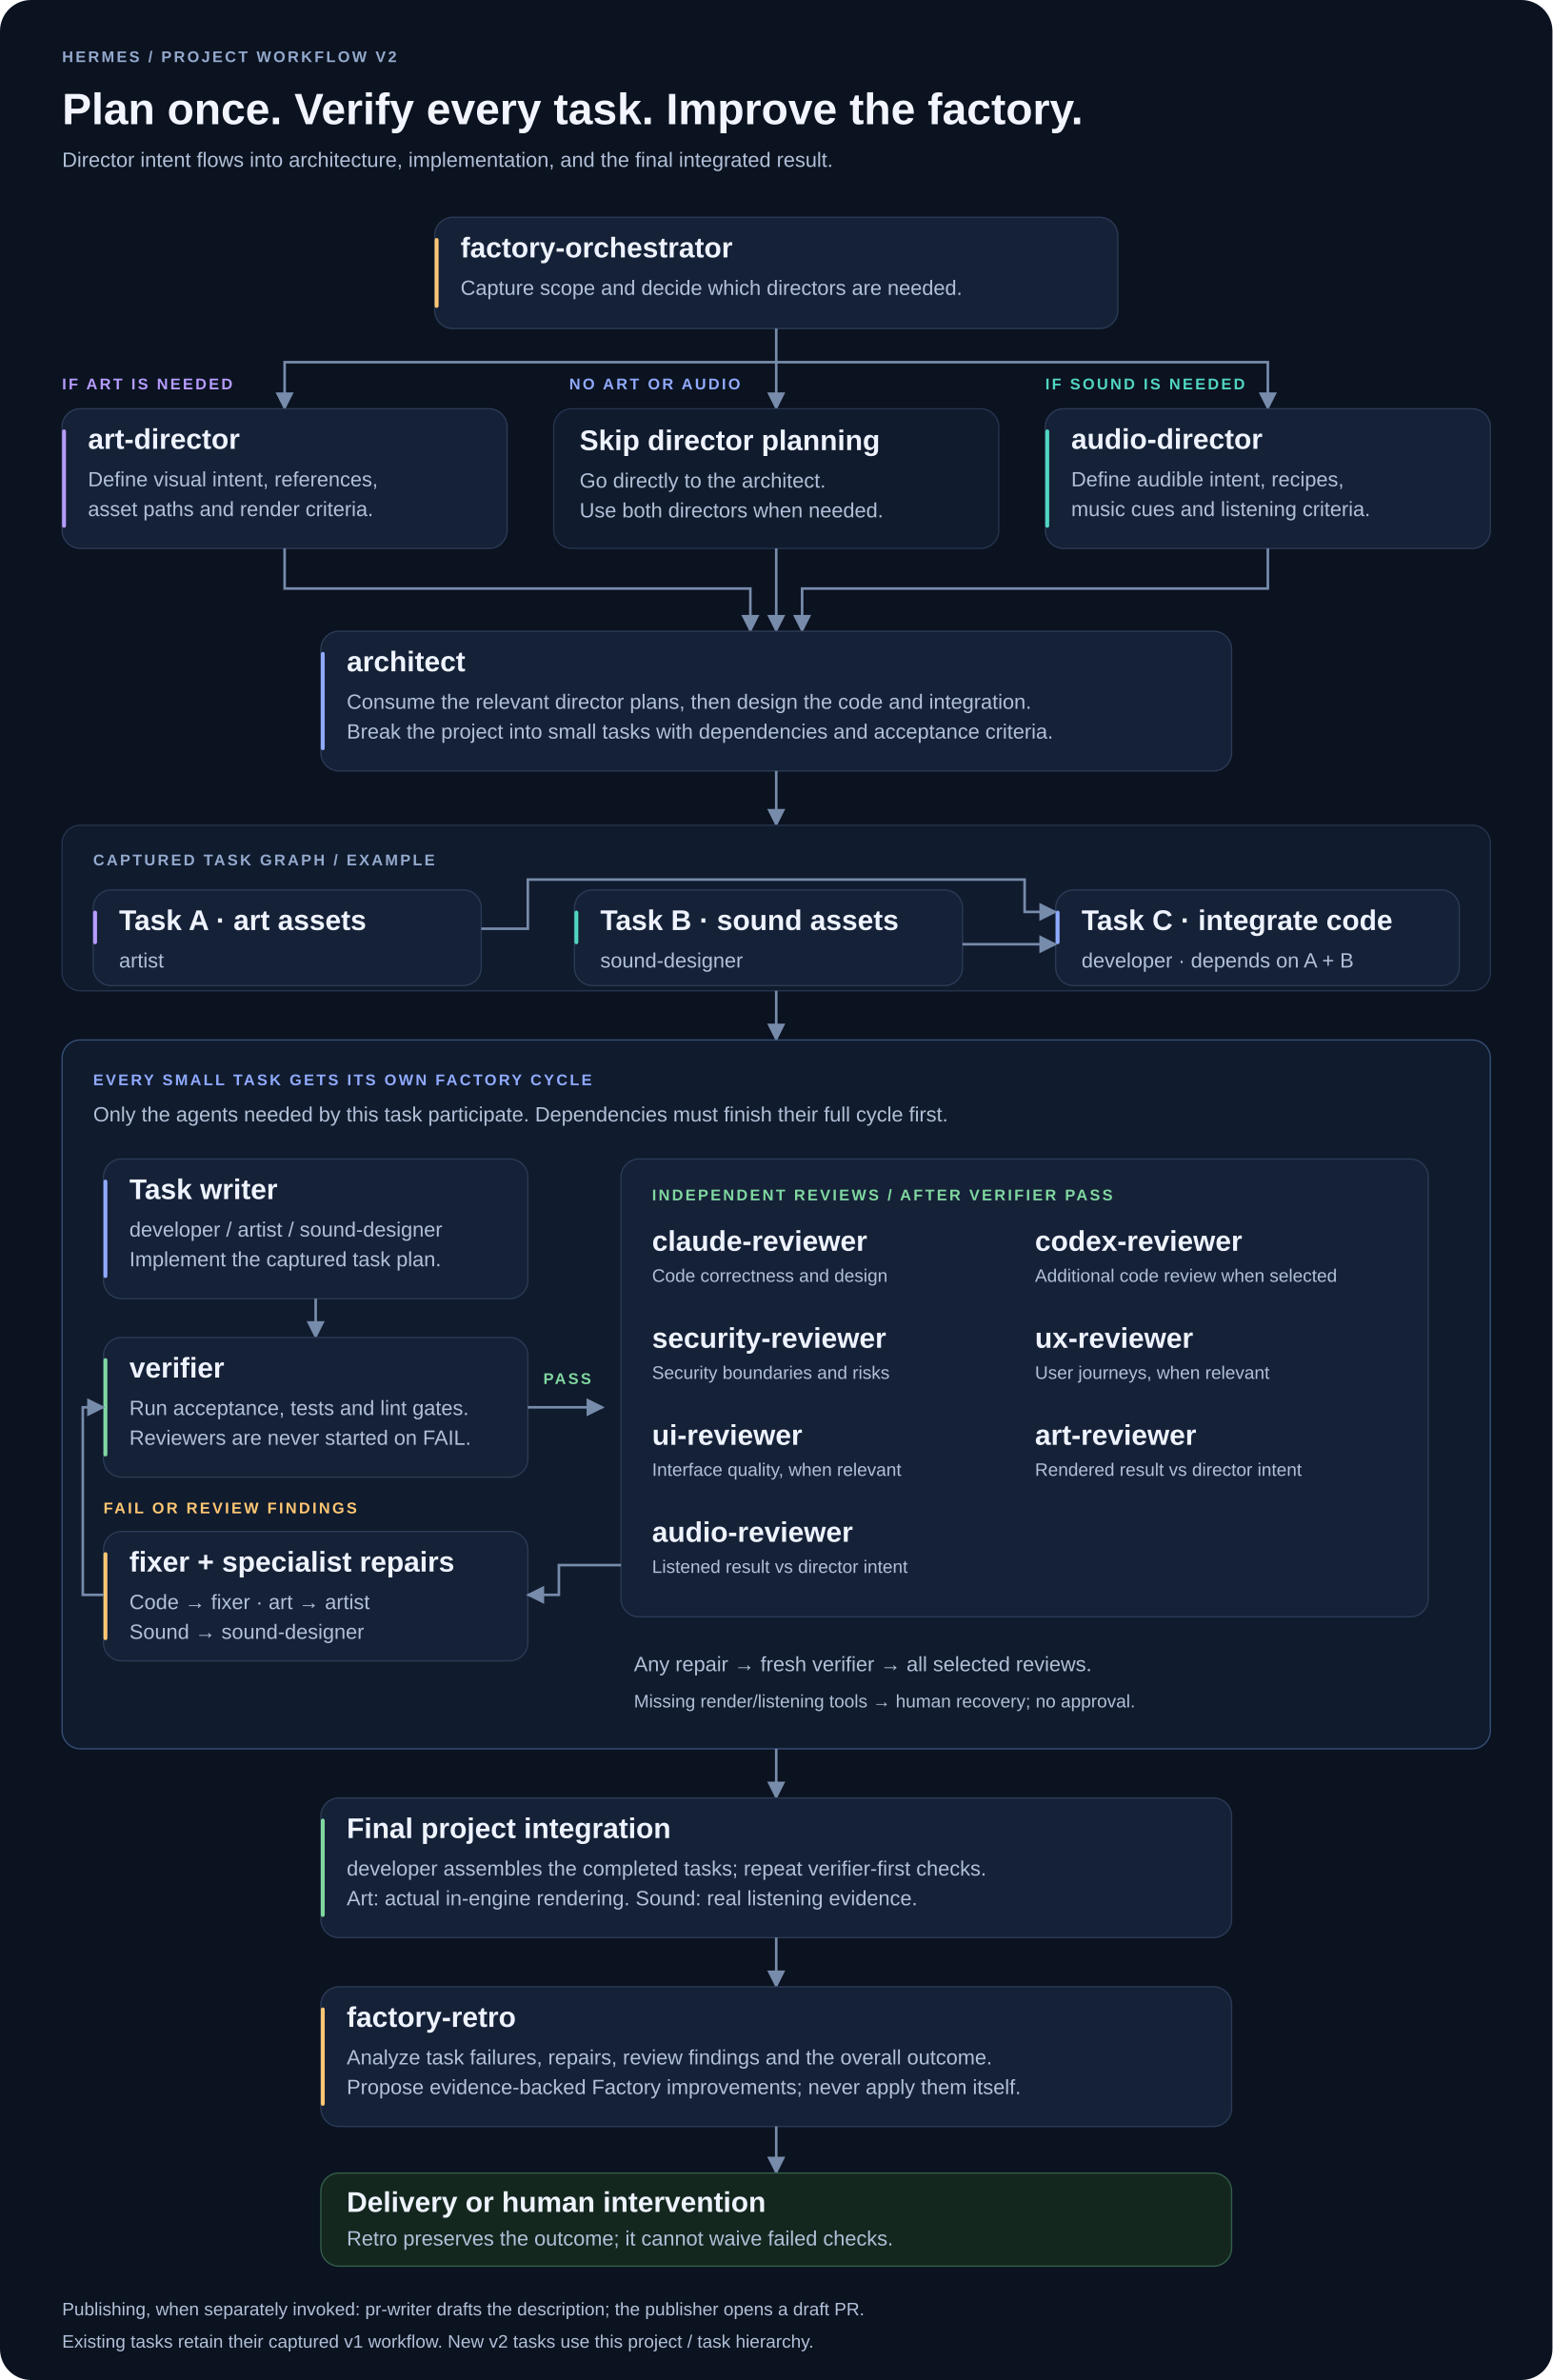
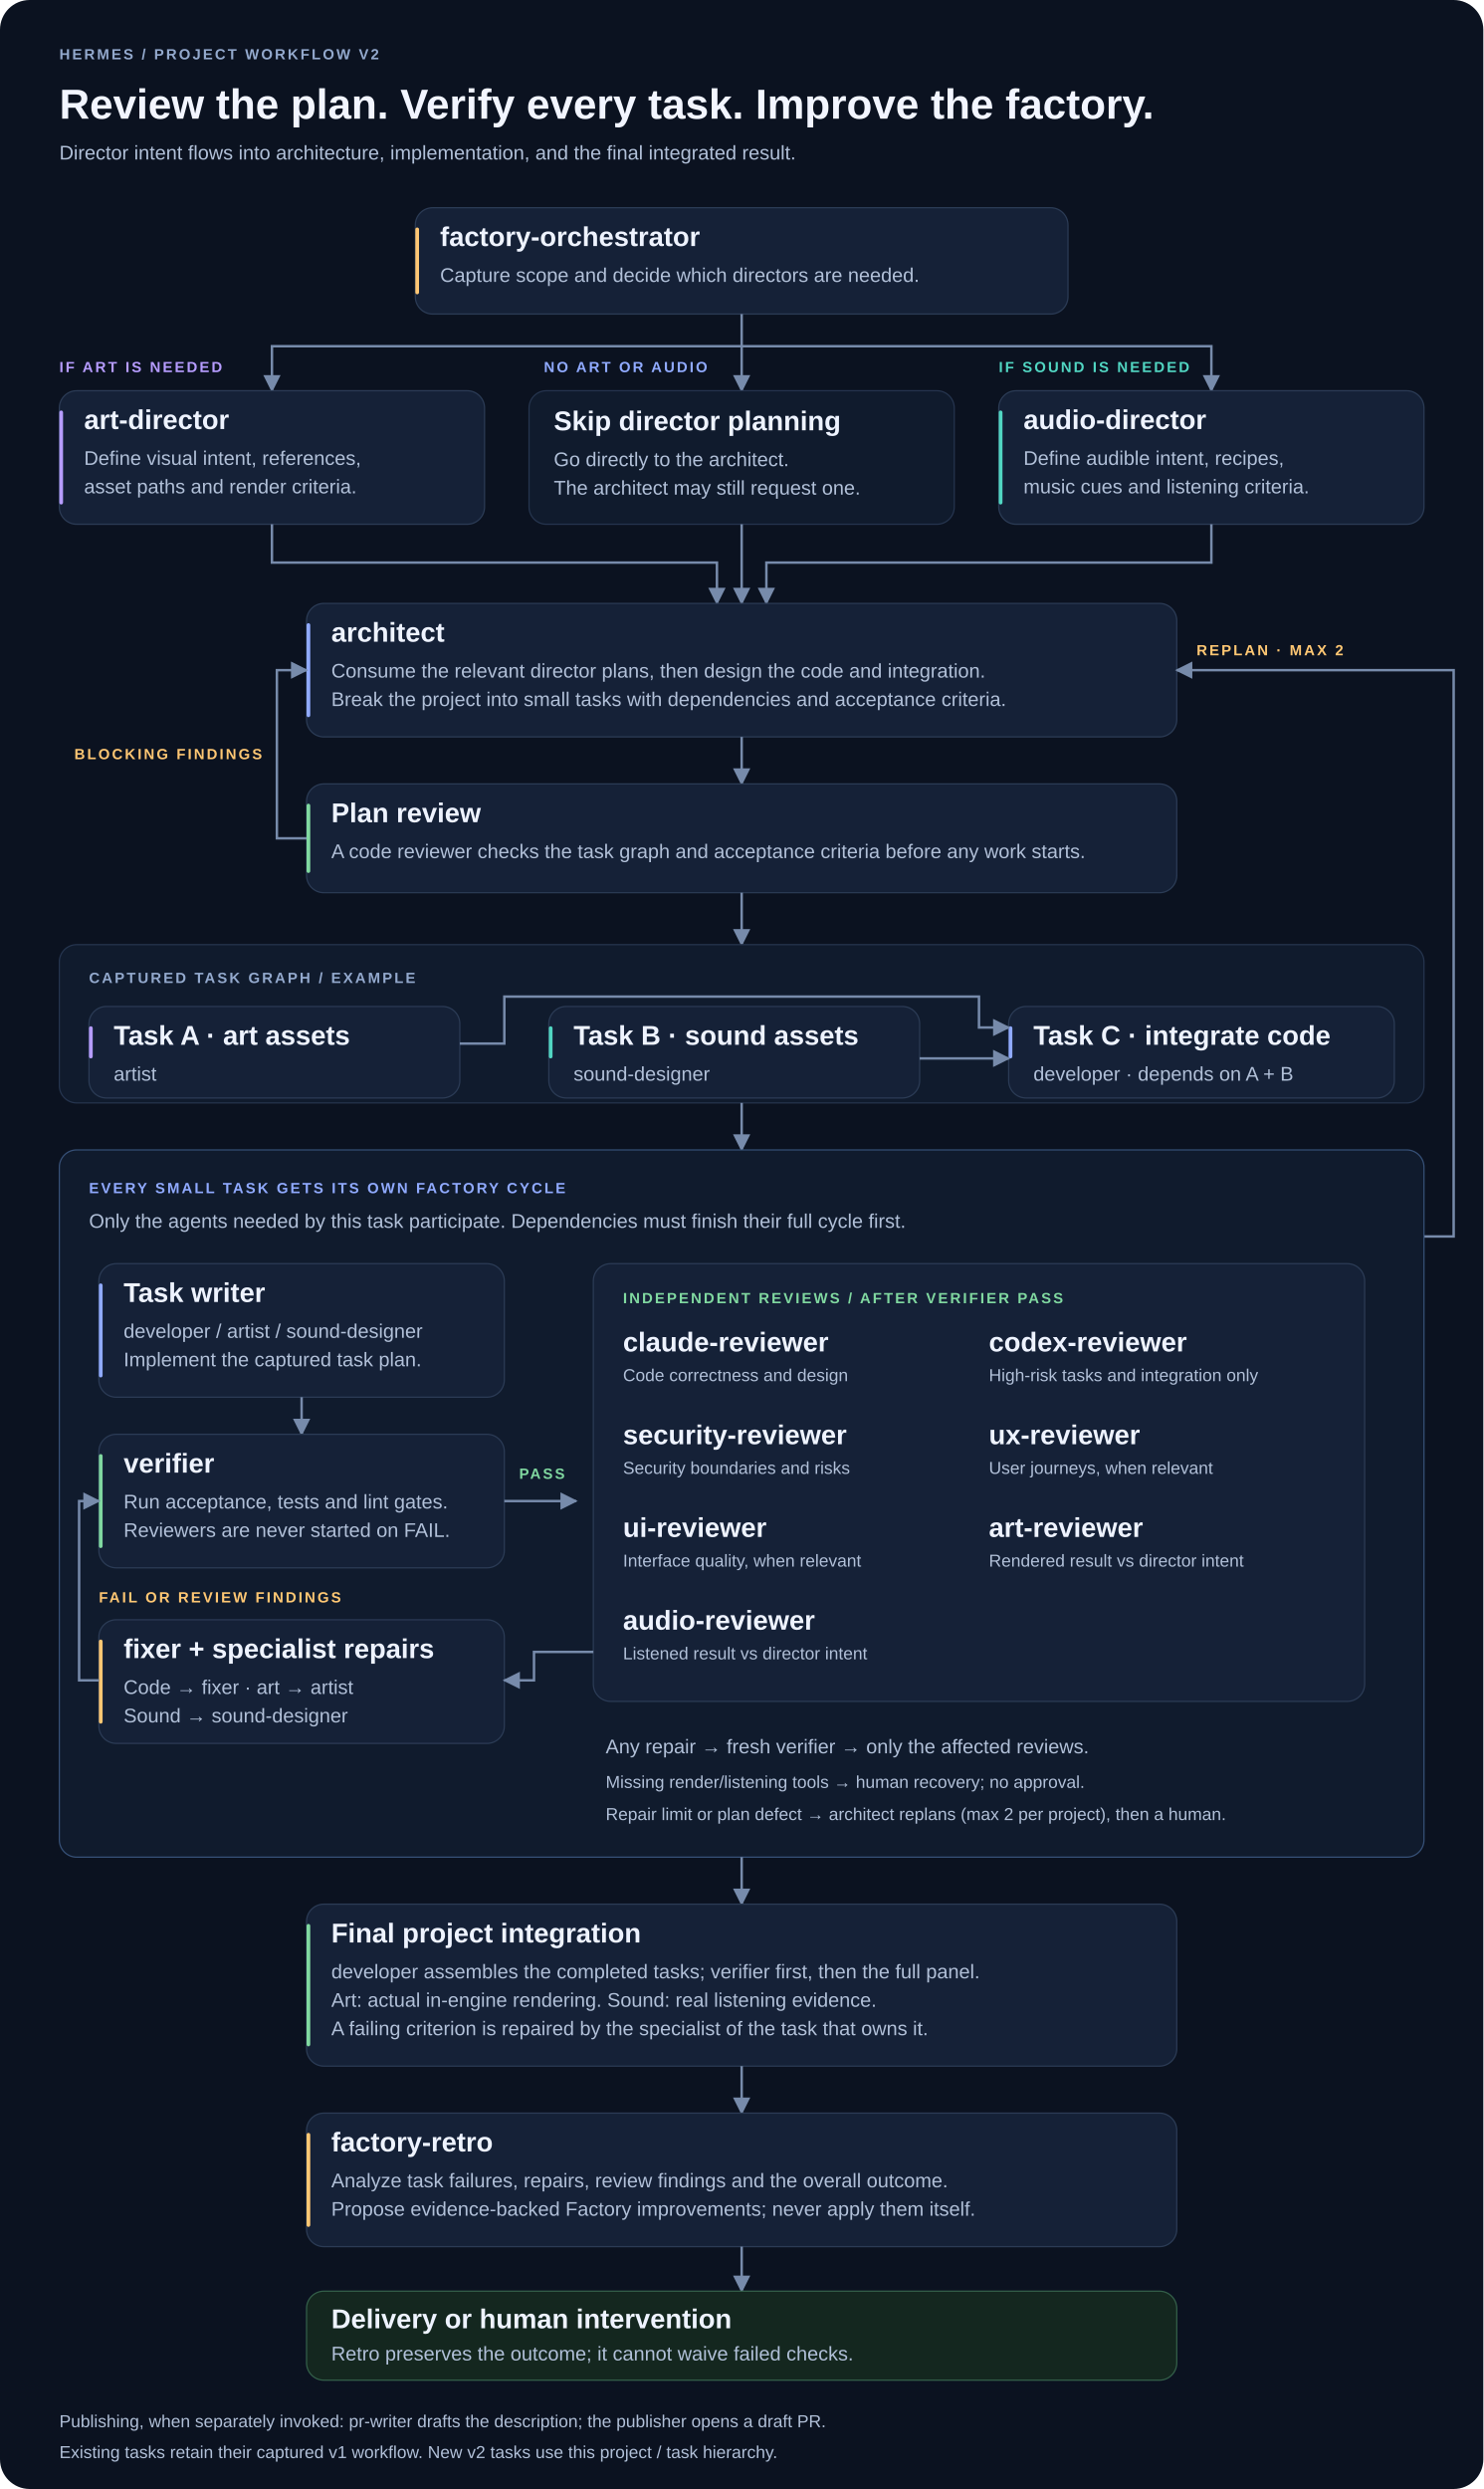
- <svg xmlns="http://www.w3.org/2000/svg" width="1200" height="1840" viewBox="0 0 1200 1840" role="img" aria-labelledby="title desc">
+ <svg xmlns="http://www.w3.org/2000/svg" width="1200" height="2013" viewBox="0 0 1200 2013" role="img" aria-labelledby="title desc">
  <defs>
    <marker id="a" viewBox="0 0 10 10" refX="9" refY="5" markerWidth="7" markerHeight="7" orient="auto">
      <path d="M0 0L10 5L0 10" fill="#778bab" />
    </marker>
  </defs>
  <style>text{font-family:-apple-system,BlinkMacSystemFont,'Segoe UI',Arial,sans-serif}.title{fill:#f2f5ff;font-size:34px;font-weight:700}.name{fill:#eef3ff;font-size:22px;font-weight:650}.body{fill:#b1c0d8;font-size:16px}.small{fill:#b1c0d8;font-size:14px}.label{font-size:12px;font-weight:700;letter-spacing:1.7px}.line{fill:none;stroke:#778bab;stroke-width:2;marker-end:url(#a)}</style>
-   <rect width="1200" height="1840" rx="24" fill="#0b1220" />
+   <rect width="1200" height="2013" rx="24" fill="#0b1220" />
  <text x="48" y="48" class="label" fill="#93a9cd">HERMES / PROJECT WORKFLOW V2</text>
-   <text x="48" y="96" class="title">Plan once. Verify every task. Improve the factory.</text>
+   <text x="48" y="96" class="title">Review the plan. Verify every task. Improve the factory.</text>
  <text x="48" y="129" class="body">Director intent flows into architecture, implementation, and the final integrated result.</text>
  <rect x="336" y="168" width="528" height="86" rx="14" fill="#152137" stroke="#2b3b55" />
  <rect x="336" y="184" width="3" height="54" rx="1.5" fill="#ffc773" />
  <text x="356" y="199" class="name">factory-orchestrator</text>
  <text x="356" y="228" class="body">Capture scope and decide which directors are needed.</text>
  <path d="M600 254 V280 H220 V316" class="line" />
  <path d="M600 280 V316" class="line" />
  <path d="M600 280 H980 V316" class="line" />
  <text x="48" y="301" class="label" fill="#b69cff">IF ART IS NEEDED</text>
  <text x="440" y="301" class="label" fill="#90aaff">NO ART OR AUDIO</text>
  <text x="808" y="301" class="label" fill="#51d6c2">IF SOUND IS NEEDED</text>
  <rect x="48" y="316" width="344" height="108" rx="14" fill="#152137" stroke="#2b3b55" />
  <rect x="48" y="332" width="3" height="76" rx="1.5" fill="#b69cff" />
  <text x="68" y="347" class="name">art-director</text>
  <text x="68" y="376" class="body">Define visual intent, references,</text>
  <text x="68" y="399" class="body">asset paths and render criteria.</text>
  <rect x="428" y="316" width="344" height="108" rx="14" fill="#101b2d" stroke="#25344e" />
  <text x="448" y="348" class="name">Skip director planning</text>
  <text x="448" y="377" class="body">Go directly to the architect.</text>
-   <text x="448" y="400" class="body">Use both directors when needed.</text>
+   <text x="448" y="400" class="body">The architect may still request one.</text>
  <rect x="808" y="316" width="344" height="108" rx="14" fill="#152137" stroke="#2b3b55" />
  <rect x="808" y="332" width="3" height="76" rx="1.5" fill="#51d6c2" />
  <text x="828" y="347" class="name">audio-director</text>
  <text x="828" y="376" class="body">Define audible intent, recipes,</text>
  <text x="828" y="399" class="body">music cues and listening criteria.</text>
  <path d="M220 424 V455 H580 V488" class="line" />
  <path d="M600 424 V488" class="line" />
  <path d="M980 424 V455 H620 V488" class="line" />
  <rect x="248" y="488" width="704" height="108" rx="14" fill="#152137" stroke="#2b3b55" />
  <rect x="248" y="504" width="3" height="76" rx="1.5" fill="#90aaff" />
  <text x="268" y="519" class="name">architect</text>
  <text x="268" y="548" class="body">Consume the relevant director plans, then design the code and integration.</text>
  <text x="268" y="571" class="body">Break the project into small tasks with dependencies and acceptance criteria.</text>
-   <path d="M600 596 V638" class="line" />
-   <rect x="48" y="638" width="1104" height="128" rx="14" fill="#101b2d" stroke="#25344e" />
-   <text x="72" y="669" class="label" fill="#93a9cd">CAPTURED TASK GRAPH / EXAMPLE</text>
-   <rect x="72" y="688" width="300" height="74" rx="14" fill="#152137" stroke="#2b3b55" />
-   <rect x="72" y="704" width="3" height="26" rx="1.5" fill="#b69cff" />
-   <text x="92" y="719" class="name">Task A · art assets</text>
-   <text x="92" y="748" class="body">artist</text>
-   <rect x="444" y="688" width="300" height="74" rx="14" fill="#152137" stroke="#2b3b55" />
-   <rect x="444" y="704" width="3" height="26" rx="1.5" fill="#51d6c2" />
-   <text x="464" y="719" class="name">Task B · sound assets</text>
-   <text x="464" y="748" class="body">sound-designer</text>
-   <rect x="816" y="688" width="312" height="74" rx="14" fill="#152137" stroke="#2b3b55" />
-   <rect x="816" y="704" width="3" height="26" rx="1.5" fill="#90aaff" />
-   <text x="836" y="719" class="name">Task C · integrate code</text>
-   <text x="836" y="748" class="body">developer · depends on A + B</text>
-   <path d="M372 718 H408 V680 H792 V705 H816" class="line" />
-   <path d="M744 730 H816" class="line" />
-   <path d="M600 766 V804" class="line" />
-   <rect x="48" y="804" width="1104" height="548" rx="14" fill="#101b2d" stroke="#365077" />
-   <text x="72" y="839" class="label" fill="#90aaff">EVERY SMALL TASK GETS ITS OWN FACTORY CYCLE</text>
-   <text x="72" y="867" class="body">Only the agents needed by this task participate. Dependencies must finish their full cycle first.</text>
-   <rect x="80" y="896" width="328" height="108" rx="14" fill="#152137" stroke="#2b3b55" />
-   <rect x="80" y="912" width="3" height="76" rx="1.5" fill="#90aaff" />
-   <text x="100" y="927" class="name">Task writer</text>
-   <text x="100" y="956" class="body">developer / artist / sound-designer</text>
-   <text x="100" y="979" class="body">Implement the captured task plan.</text>
-   <path d="M244 1004 V1034" class="line" />
-   <rect x="80" y="1034" width="328" height="108" rx="14" fill="#152137" stroke="#2b3b55" />
-   <rect x="80" y="1050" width="3" height="76" rx="1.5" fill="#80d8a0" />
-   <text x="100" y="1065" class="name">verifier</text>
-   <text x="100" y="1094" class="body">Run acceptance, tests and lint gates.</text>
-   <text x="100" y="1117" class="body">Reviewers are never started on FAIL.</text>
-   <path d="M408 1088 H466" class="line" />
-   <text x="420" y="1070" class="label" fill="#80d8a0">PASS</text>
-   <rect x="480" y="896" width="624" height="354" rx="14" fill="#152137" stroke="#2b3b55" />
-   <text x="504" y="928" class="label" fill="#80d8a0">INDEPENDENT REVIEWS / AFTER VERIFIER PASS</text>
-   <text x="504" y="967" class="name">claude-reviewer</text>
-   <text x="504" y="991" class="small">Code correctness and design</text>
-   <text x="800" y="967" class="name">codex-reviewer</text>
-   <text x="800" y="991" class="small">Additional code review when selected</text>
-   <text x="504" y="1042" class="name">security-reviewer</text>
-   <text x="504" y="1066" class="small">Security boundaries and risks</text>
-   <text x="800" y="1042" class="name">ux-reviewer</text>
-   <text x="800" y="1066" class="small">User journeys, when relevant</text>
-   <text x="504" y="1117" class="name">ui-reviewer</text>
-   <text x="504" y="1141" class="small">Interface quality, when relevant</text>
-   <text x="800" y="1117" class="name">art-reviewer</text>
-   <text x="800" y="1141" class="small">Rendered result vs director intent</text>
-   <text x="504" y="1192" class="name">audio-reviewer</text>
-   <text x="504" y="1216" class="small">Listened result vs director intent</text>
-   <rect x="80" y="1184" width="328" height="100" rx="14" fill="#152137" stroke="#2b3b55" />
-   <rect x="80" y="1200" width="3" height="68" rx="1.5" fill="#ffc773" />
-   <text x="100" y="1215" class="name">fixer + specialist repairs</text>
-   <text x="100" y="1244" class="body">Code → fixer · art → artist</text>
-   <text x="100" y="1267" class="body">Sound → sound-designer</text>
-   <path d="M80 1233 H64 V1088 H80" class="line" />
-   <text x="80" y="1170" class="label" fill="#ffc773">FAIL OR REVIEW FINDINGS</text>
-   <path d="M480 1210 H432 V1233 H408" class="line" />
-   <text x="490" y="1292" class="body">Any repair → fresh verifier → all selected reviews.</text>
-   <text x="490" y="1320" class="small">Missing render/listening tools → human recovery; no approval.</text>
-   <path d="M600 1352 V1390" class="line" />
-   <rect x="248" y="1390" width="704" height="108" rx="14" fill="#152137" stroke="#2b3b55" />
-   <rect x="248" y="1406" width="3" height="76" rx="1.5" fill="#80d8a0" />
-   <text x="268" y="1421" class="name">Final project integration</text>
-   <text x="268" y="1450" class="body">developer assembles the completed tasks; repeat verifier-first checks.</text>
-   <text x="268" y="1473" class="body">Art: actual in-engine rendering. Sound: real listening evidence.</text>
-   <path d="M600 1498 V1536" class="line" />
-   <rect x="248" y="1536" width="704" height="108" rx="14" fill="#152137" stroke="#2b3b55" />
-   <rect x="248" y="1552" width="3" height="76" rx="1.5" fill="#ffc773" />
-   <text x="268" y="1567" class="name">factory-retro</text>
-   <text x="268" y="1596" class="body">Analyze task failures, repairs, review findings and the overall outcome.</text>
-   <text x="268" y="1619" class="body">Propose evidence-backed Factory improvements; never apply them itself.</text>
-   <path d="M600 1644 V1680" class="line" />
-   <rect x="248" y="1680" width="704" height="72" rx="14" fill="#14271f" stroke="#335f49" />
-   <text x="268" y="1710" class="name">Delivery or human intervention</text>
-   <text x="268" y="1736" class="body">Retro preserves the outcome; it cannot waive failed checks.</text>
-   <text x="48" y="1790" class="small">Publishing, when separately invoked: pr-writer drafts the description; the publisher opens a draft PR.</text>
-   <text x="48" y="1815" class="small">Existing tasks retain their captured v1 workflow. New v2 tasks use this project / task hierarchy.</text>
+   <path d="M600 596 V634" class="line" />
+   <rect x="248" y="634" width="704" height="88" rx="14" fill="#152137" stroke="#2b3b55" />
+   <rect x="248" y="650" width="3" height="56" rx="1.5" fill="#80d8a0" />
+   <text x="268" y="665" class="name">Plan review</text>
+   <text x="268" y="694" class="body">A code reviewer checks the task graph and acceptance criteria before any work starts.</text>
+   <path d="M248 678 H224 V542 H248" class="line" />
+   <text x="212" y="614" class="label" fill="#ffc773" text-anchor="end">BLOCKING FINDINGS</text>
+   <path d="M1152 1000 H1176 V542 H952" class="line" />
+   <text x="968" y="530" class="label" fill="#ffc773">REPLAN · MAX 2</text>
+   <path d="M600 722 V764" class="line" />
+   <rect x="48" y="764" width="1104" height="128" rx="14" fill="#101b2d" stroke="#25344e" />
+   <text x="72" y="795" class="label" fill="#93a9cd">CAPTURED TASK GRAPH / EXAMPLE</text>
+   <rect x="72" y="814" width="300" height="74" rx="14" fill="#152137" stroke="#2b3b55" />
+   <rect x="72" y="830" width="3" height="26" rx="1.5" fill="#b69cff" />
+   <text x="92" y="845" class="name">Task A · art assets</text>
+   <text x="92" y="874" class="body">artist</text>
+   <rect x="444" y="814" width="300" height="74" rx="14" fill="#152137" stroke="#2b3b55" />
+   <rect x="444" y="830" width="3" height="26" rx="1.5" fill="#51d6c2" />
+   <text x="464" y="845" class="name">Task B · sound assets</text>
+   <text x="464" y="874" class="body">sound-designer</text>
+   <rect x="816" y="814" width="312" height="74" rx="14" fill="#152137" stroke="#2b3b55" />
+   <rect x="816" y="830" width="3" height="26" rx="1.5" fill="#90aaff" />
+   <text x="836" y="845" class="name">Task C · integrate code</text>
+   <text x="836" y="874" class="body">developer · depends on A + B</text>
+   <path d="M372 844 H408 V806 H792 V831 H816" class="line" />
+   <path d="M744 856 H816" class="line" />
+   <path d="M600 892 V930" class="line" />
+   <rect x="48" y="930" width="1104" height="572" rx="14" fill="#101b2d" stroke="#365077" />
+   <text x="72" y="965" class="label" fill="#90aaff">EVERY SMALL TASK GETS ITS OWN FACTORY CYCLE</text>
+   <text x="72" y="993" class="body">Only the agents needed by this task participate. Dependencies must finish their full cycle first.</text>
+   <rect x="80" y="1022" width="328" height="108" rx="14" fill="#152137" stroke="#2b3b55" />
+   <rect x="80" y="1038" width="3" height="76" rx="1.5" fill="#90aaff" />
+   <text x="100" y="1053" class="name">Task writer</text>
+   <text x="100" y="1082" class="body">developer / artist / sound-designer</text>
+   <text x="100" y="1105" class="body">Implement the captured task plan.</text>
+   <path d="M244 1130 V1160" class="line" />
+   <rect x="80" y="1160" width="328" height="108" rx="14" fill="#152137" stroke="#2b3b55" />
+   <rect x="80" y="1176" width="3" height="76" rx="1.5" fill="#80d8a0" />
+   <text x="100" y="1191" class="name">verifier</text>
+   <text x="100" y="1220" class="body">Run acceptance, tests and lint gates.</text>
+   <text x="100" y="1243" class="body">Reviewers are never started on FAIL.</text>
+   <path d="M408 1214 H466" class="line" />
+   <text x="420" y="1196" class="label" fill="#80d8a0">PASS</text>
+   <rect x="480" y="1022" width="624" height="354" rx="14" fill="#152137" stroke="#2b3b55" />
+   <text x="504" y="1054" class="label" fill="#80d8a0">INDEPENDENT REVIEWS / AFTER VERIFIER PASS</text>
+   <text x="504" y="1093" class="name">claude-reviewer</text>
+   <text x="504" y="1117" class="small">Code correctness and design</text>
+   <text x="800" y="1093" class="name">codex-reviewer</text>
+   <text x="800" y="1117" class="small">High-risk tasks and integration only</text>
+   <text x="504" y="1168" class="name">security-reviewer</text>
+   <text x="504" y="1192" class="small">Security boundaries and risks</text>
+   <text x="800" y="1168" class="name">ux-reviewer</text>
+   <text x="800" y="1192" class="small">User journeys, when relevant</text>
+   <text x="504" y="1243" class="name">ui-reviewer</text>
+   <text x="504" y="1267" class="small">Interface quality, when relevant</text>
+   <text x="800" y="1243" class="name">art-reviewer</text>
+   <text x="800" y="1267" class="small">Rendered result vs director intent</text>
+   <text x="504" y="1318" class="name">audio-reviewer</text>
+   <text x="504" y="1342" class="small">Listened result vs director intent</text>
+   <rect x="80" y="1310" width="328" height="100" rx="14" fill="#152137" stroke="#2b3b55" />
+   <rect x="80" y="1326" width="3" height="68" rx="1.5" fill="#ffc773" />
+   <text x="100" y="1341" class="name">fixer + specialist repairs</text>
+   <text x="100" y="1370" class="body">Code → fixer · art → artist</text>
+   <text x="100" y="1393" class="body">Sound → sound-designer</text>
+   <path d="M80 1359 H64 V1214 H80" class="line" />
+   <text x="80" y="1296" class="label" fill="#ffc773">FAIL OR REVIEW FINDINGS</text>
+   <path d="M480 1336 H432 V1359 H408" class="line" />
+   <text x="490" y="1418" class="body">Any repair → fresh verifier → only the affected reviews.</text>
+   <text x="490" y="1446" class="small">Missing render/listening tools → human recovery; no approval.</text>
+   <text x="490" y="1472" class="small">Repair limit or plan defect → architect replans (max 2 per project), then a human.</text>
+   <path d="M600 1502 V1540" class="line" />
+   <rect x="248" y="1540" width="704" height="131" rx="14" fill="#152137" stroke="#2b3b55" />
+   <rect x="248" y="1556" width="3" height="99" rx="1.5" fill="#80d8a0" />
+   <text x="268" y="1571" class="name">Final project integration</text>
+   <text x="268" y="1600" class="body">developer assembles the completed tasks; verifier first, then the full panel.</text>
+   <text x="268" y="1623" class="body">Art: actual in-engine rendering. Sound: real listening evidence.</text>
+   <text x="268" y="1646" class="body">A failing criterion is repaired by the specialist of the task that owns it.</text>
+   <path d="M600 1671 V1709" class="line" />
+   <rect x="248" y="1709" width="704" height="108" rx="14" fill="#152137" stroke="#2b3b55" />
+   <rect x="248" y="1725" width="3" height="76" rx="1.5" fill="#ffc773" />
+   <text x="268" y="1740" class="name">factory-retro</text>
+   <text x="268" y="1769" class="body">Analyze task failures, repairs, review findings and the overall outcome.</text>
+   <text x="268" y="1792" class="body">Propose evidence-backed Factory improvements; never apply them itself.</text>
+   <path d="M600 1817 V1853" class="line" />
+   <rect x="248" y="1853" width="704" height="72" rx="14" fill="#14271f" stroke="#335f49" />
+   <text x="268" y="1883" class="name">Delivery or human intervention</text>
+   <text x="268" y="1909" class="body">Retro preserves the outcome; it cannot waive failed checks.</text>
+   <text x="48" y="1963" class="small">Publishing, when separately invoked: pr-writer drafts the description; the publisher opens a draft PR.</text>
+   <text x="48" y="1988" class="small">Existing tasks retain their captured v1 workflow. New v2 tasks use this project / task hierarchy.</text>
</svg>
